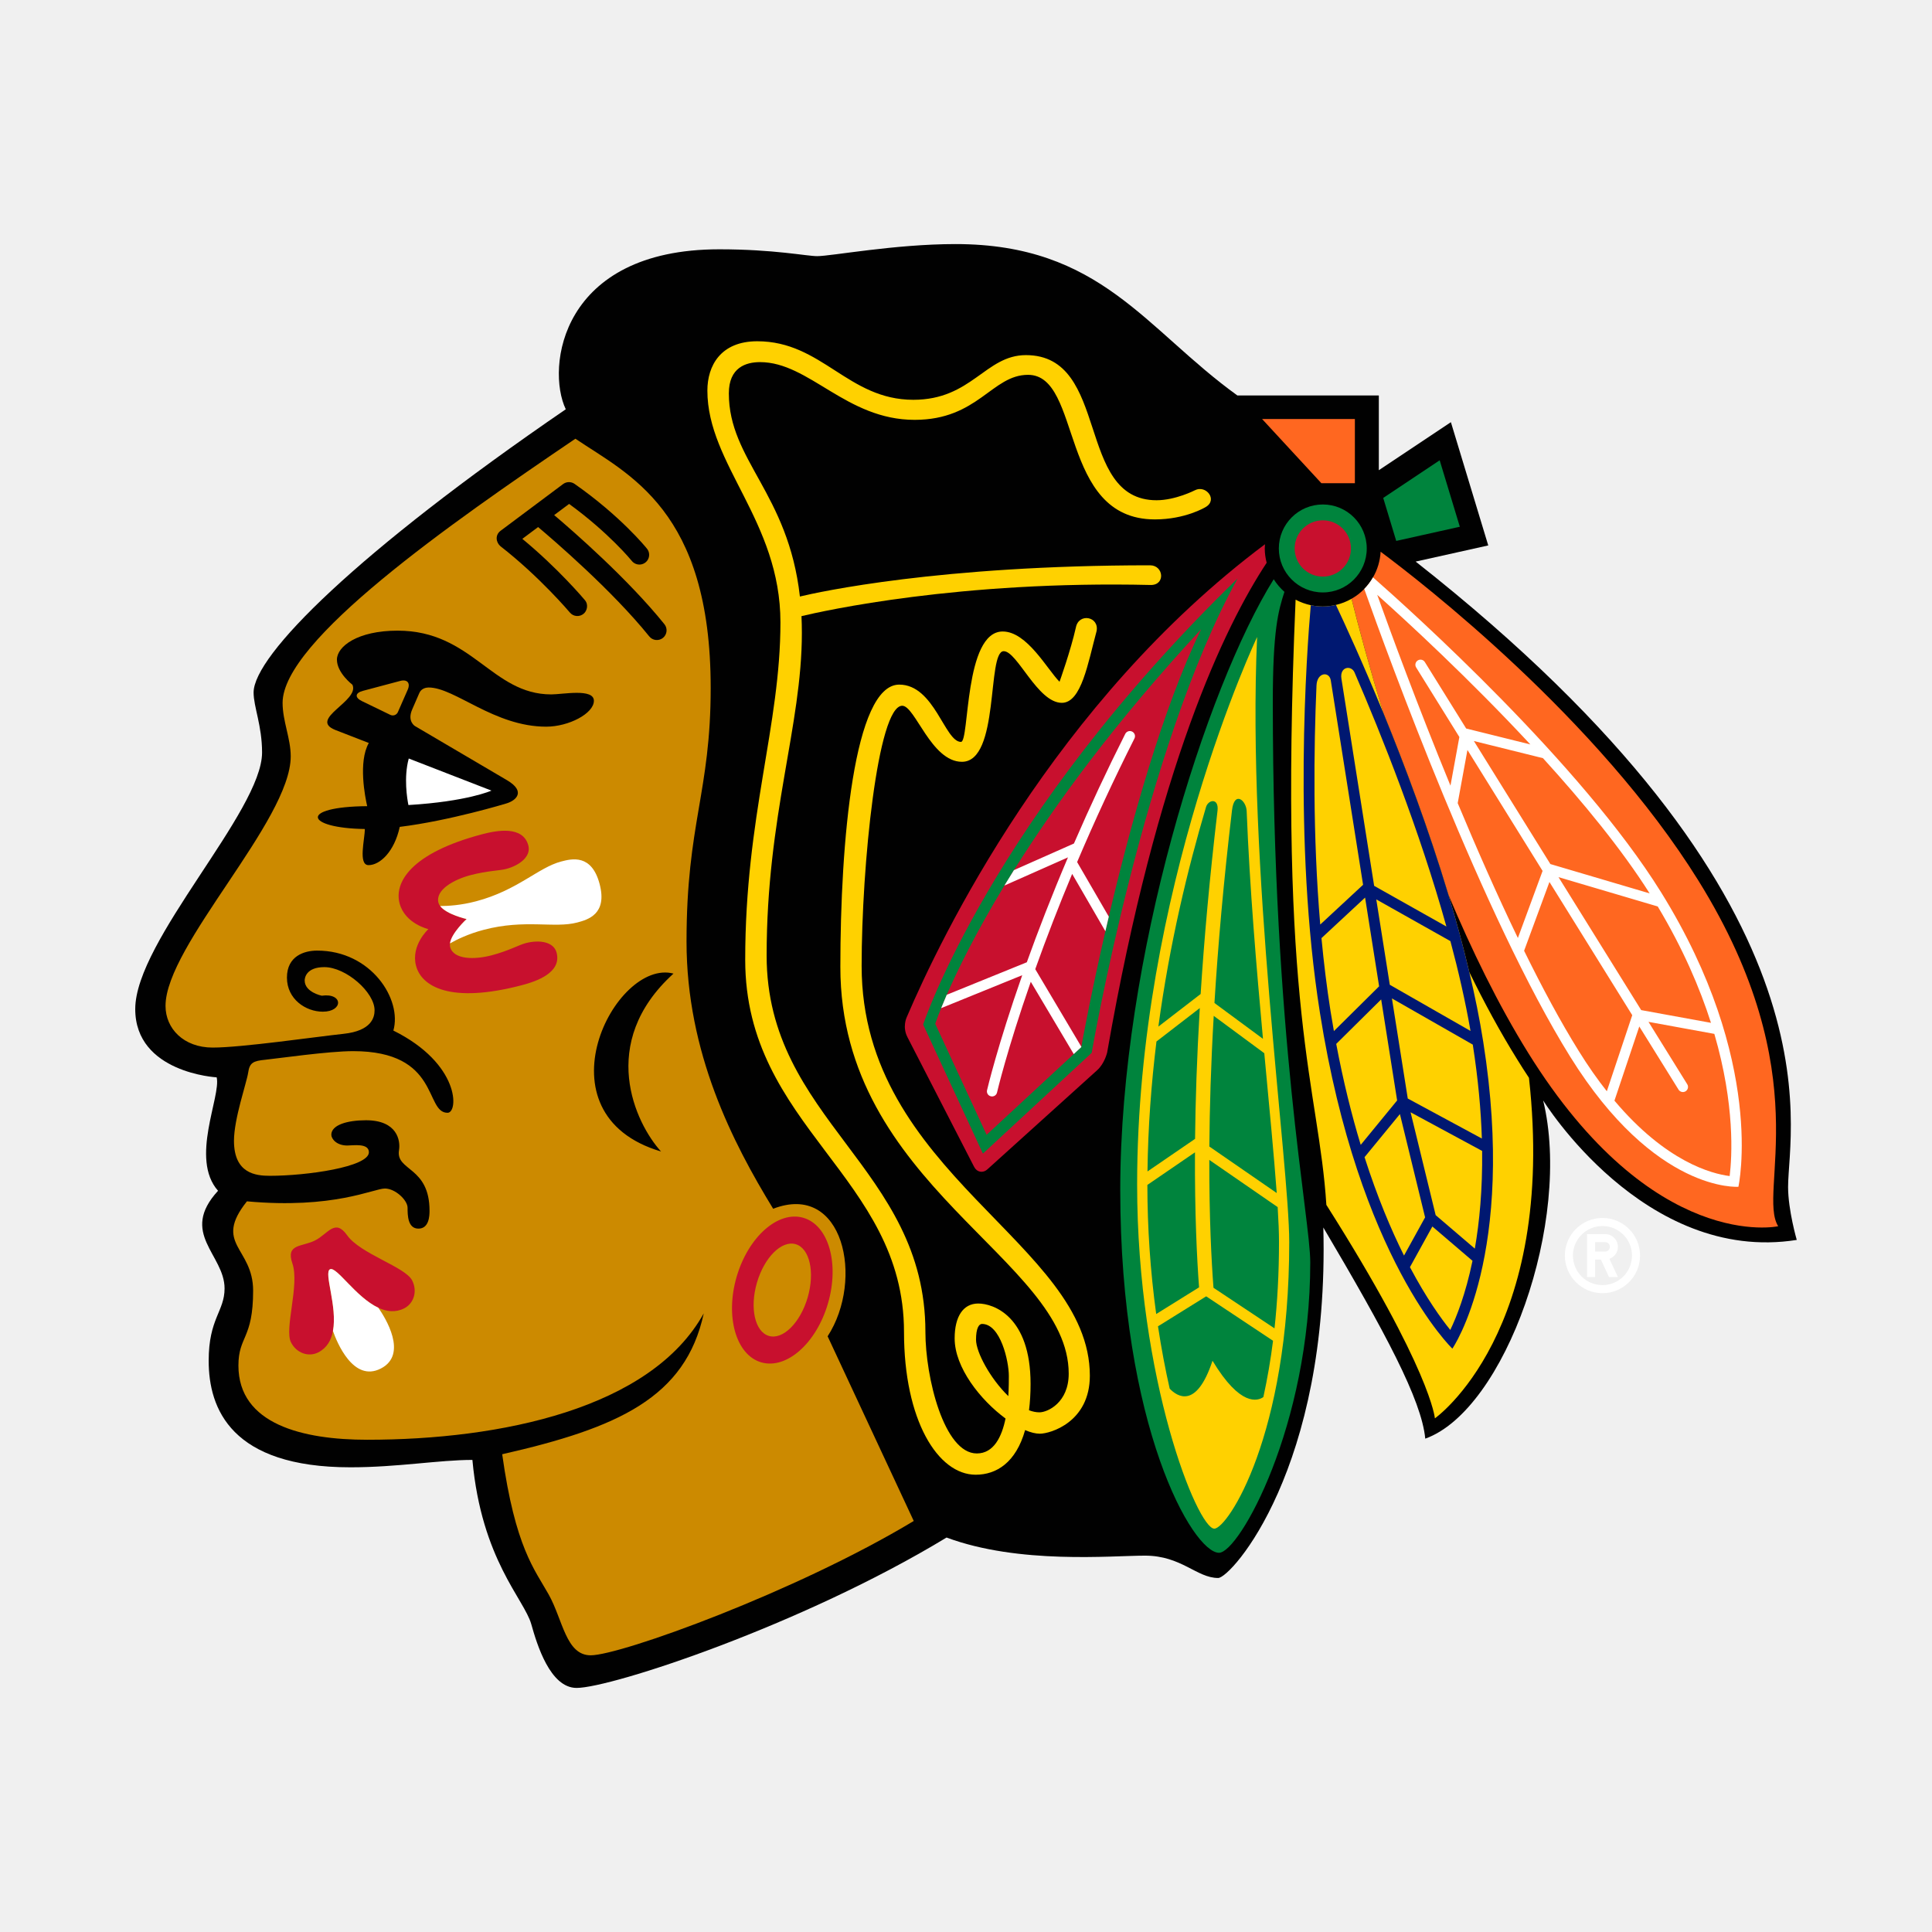
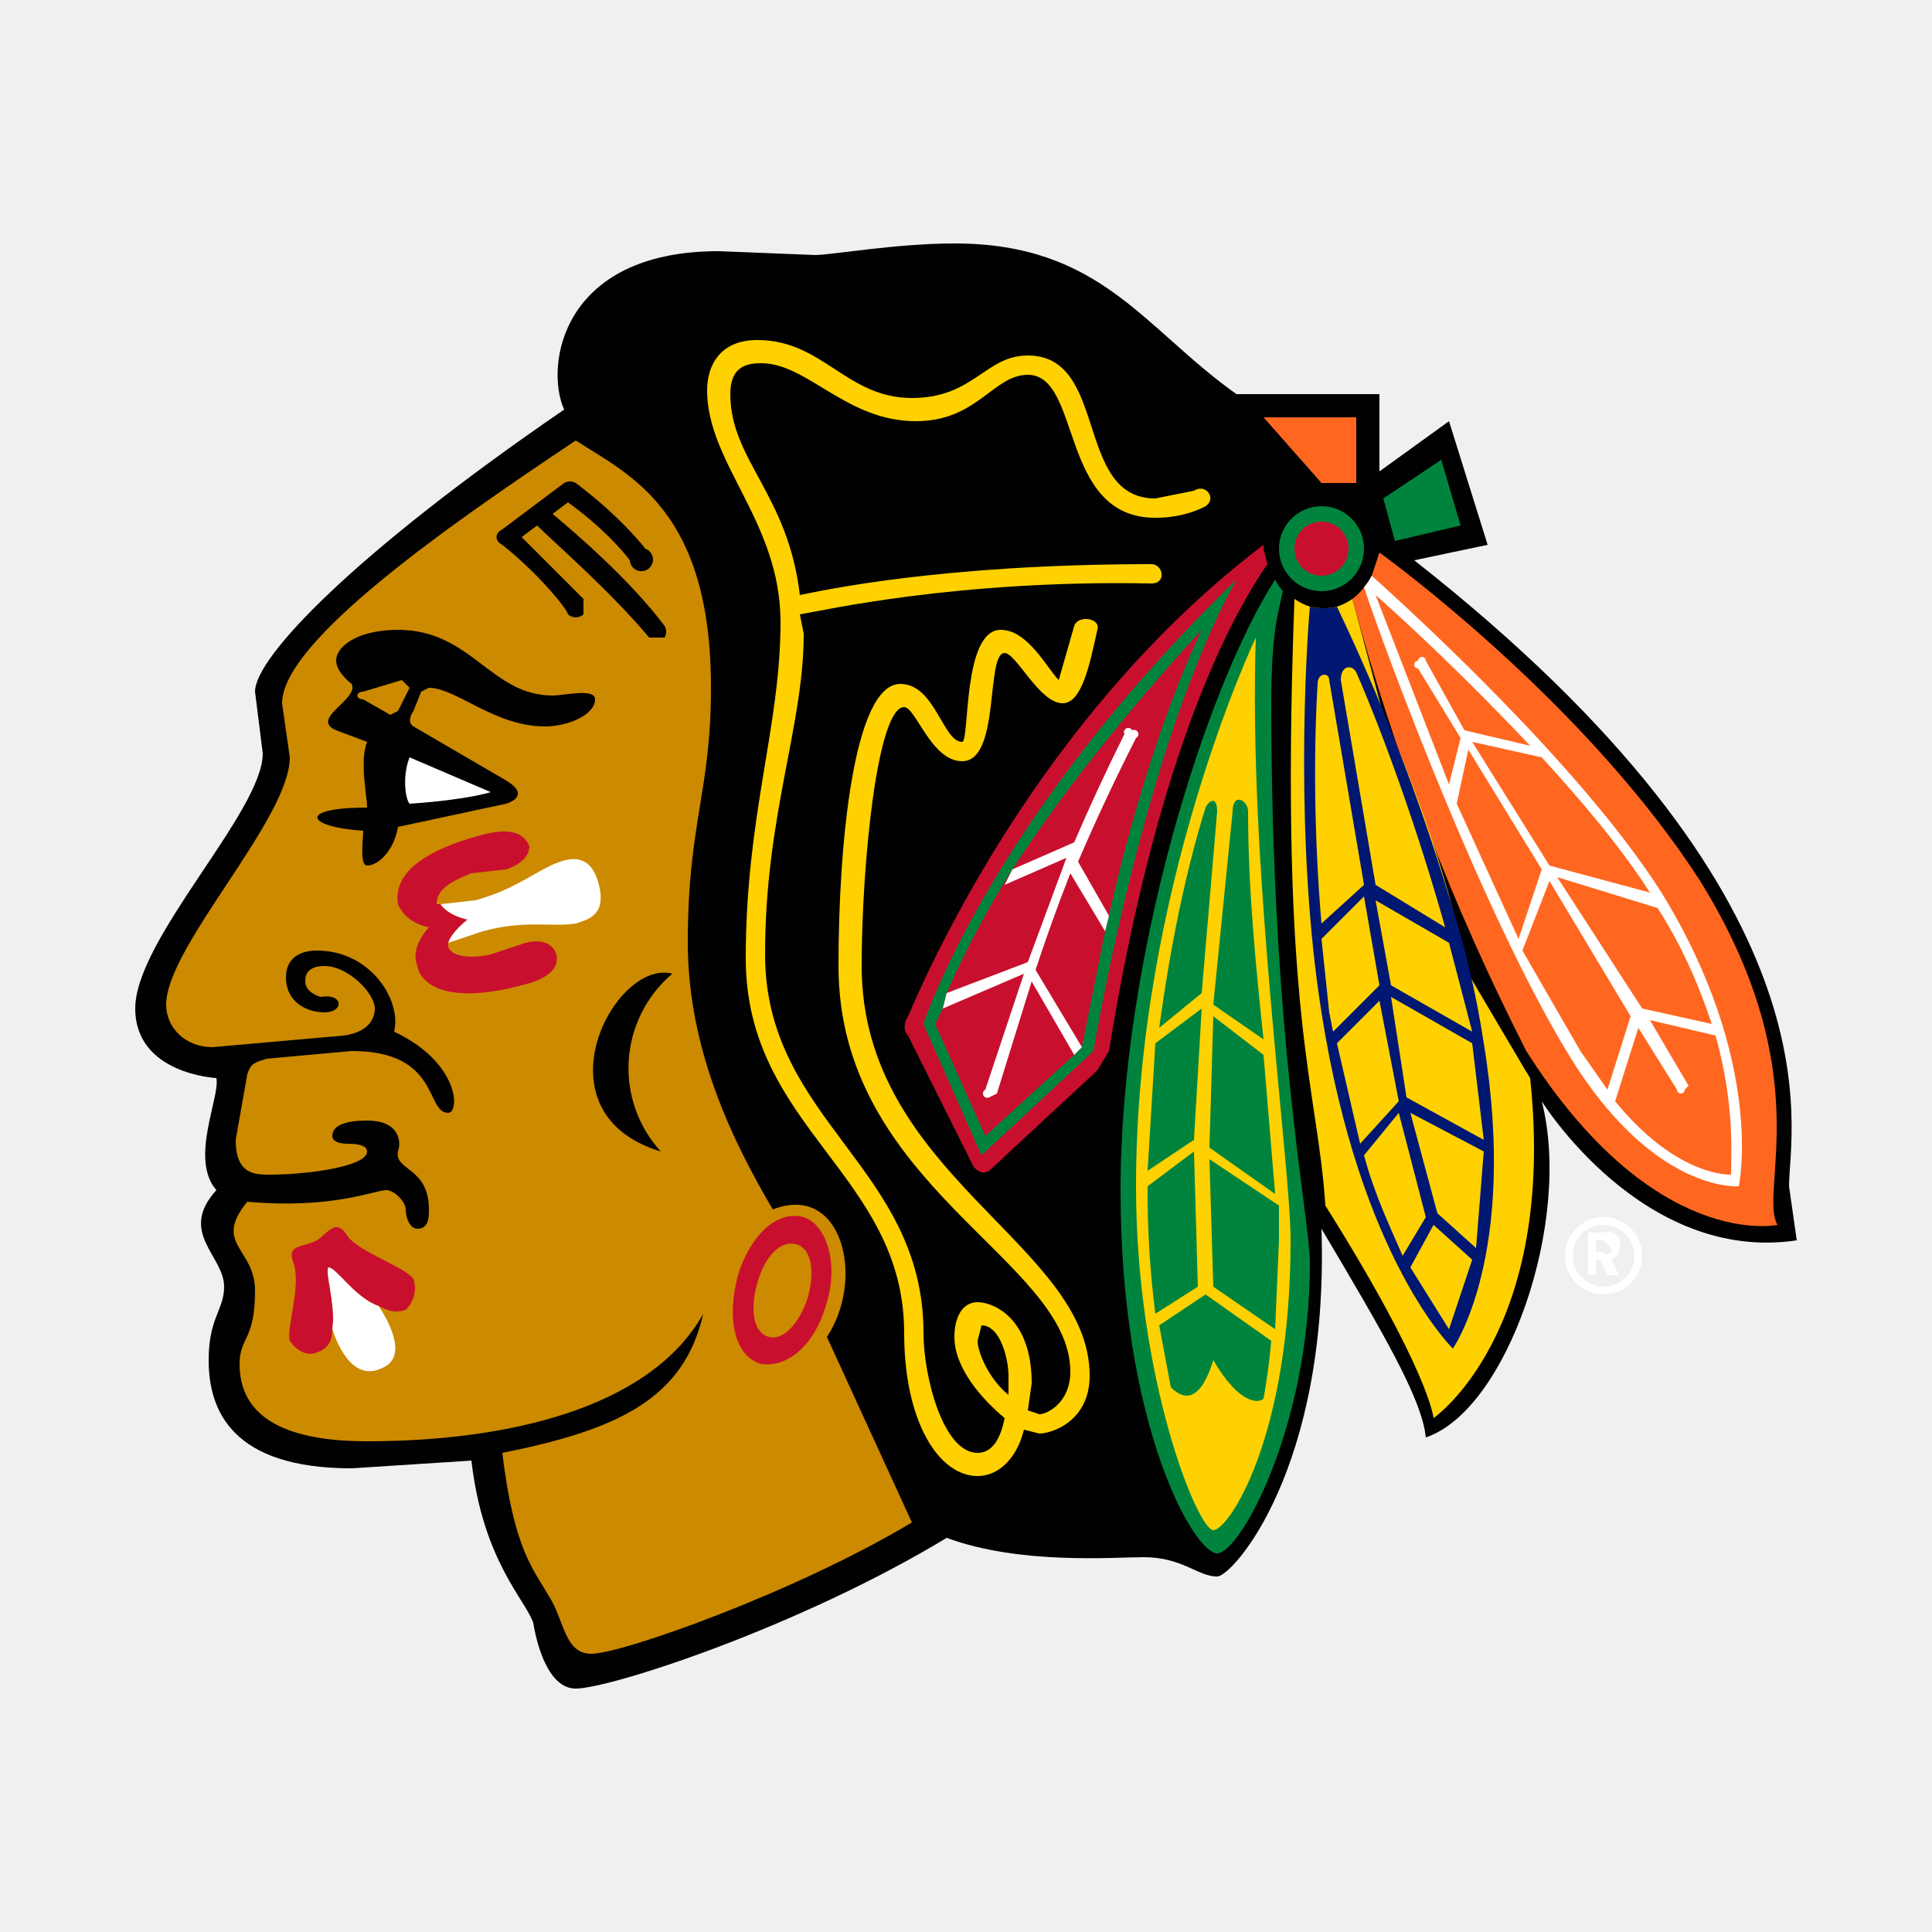
- <svg xmlns="http://www.w3.org/2000/svg" viewBox="0 0 500 500" width="500px" height="500">
-   <rect id="Rectangle" x="0" y="0" width="500" height="500" fill="none" />
-   <g id="chicago-blackhawks" transform="scale(0.6487276) translate(-94.63024, 65.36973)">
-     <path fill="#FFF" d="M733.91 420.518c-8.282 0-15.005 6.714-15.005 15.001 0 8.278 6.723 15.001 15.005 15.001 8.281 0 14.995-6.723 14.995-15 0-8.288-6.714-15.002-14.995-15.002zm0 26.784a11.772 11.772 0 0 1-11.782-11.783c0-6.51 5.264-11.774 11.782-11.774 6.51 0 11.78 5.264 11.78 11.774 0 6.512-5.27 11.783-11.78 11.783zm6.163-15.26a5.085 5.085 0 0 0-5.09-5.082h-7.228v17.123h3.213v-6.954h2.306l3.246 6.954h3.554l-3.39-7.252a5.095 5.095 0 0 0 3.39-4.789zm-5.09 1.872h-4.015v-3.747h4.015c1.033 0 1.878.839 1.878 1.876a1.878 1.878 0 0 1-1.878 1.871z" />
-     <path fill="#010101" d="M807.957 408.157c0-24.137 23.702-113.907-148.571-249.492l28.957-6.44-14.902-49.175-28.75 19.162V92.406h-56.417C551.536 65.934 533.822 32 475.813 32c-24.204 0-49.634 4.816-55.162 4.816-4.235 0-17.138-2.73-39.089-2.73-63.328 0-69.14 47.223-61.226 63.818-83.278 57.034-124.535 98.183-124.535 113.002 0 5.735 3.376 13.195 3.376 23.939 0 23.43-50.595 75.025-50.595 102.332 0 25.515 32.485 27.24 32.485 27.24 1.821 7.537-10.752 32.486.548 45.256-15.612 16.972 2.603 25.443 2.603 38.956 0 9.172-6.339 11.963-6.339 28.845 0 19.244 9.055 42.512 56.565 42.512 18.78 0 35.42-2.95 48.644-2.95 3.66 39.868 20.695 55.547 23.496 65.565 2.255 8.026 7.49 25.399 18.063 25.399 13.782 0 89.835-24.957 147.6-59.996 28.976 10.779 65.773 7.222 79.138 7.222 14.582 0 20.637 8.915 29.212 8.915 5.178 0 44.455-43.826 41.956-139.816 24.6 41.643 39.2 68.733 40.662 84.23 31.863-11.385 58.708-86.883 47.03-134.93 0 0 40.22 65.302 101.173 55.652 0 0-3.461-11.907-3.461-21.12z" />
-     <g fill="#FF6720">
-       <path d="M772.179 285.93c-40.238-64.72-110.567-119.144-126.771-131.196-.209 3.712-1.274 7.19-3.038 10.225a22.937 22.937 0 0 1-3.49 4.623 22.587 22.587 0 0 1-5.075 3.92c2.793 11.153 7.065 27.144 12.753 45.703 8.432 20.62 17.96 45.983 25.91 72.423 9.189 21.87 19.78 43.68 31.817 63.048 49.83 80.162 99.719 69.14 99.719 69.14-8.545-13.785 16.564-60.03-31.825-137.885zM635.135 101.79h-37.012l23.647 25.605h13.365z" />
-     </g>
-     <path fill="#FFD100" d="M704.586 364.609a249.643 249.643 0 0 1-4.631-7.245c-6.858-11.01-13.243-22.808-19.177-34.96-2.413-10.271-5.234-20.599-8.31-30.776-7.95-26.44-17.478-51.803-25.91-72.423-5.688-18.559-9.96-34.55-12.753-45.704a22.935 22.935 0 0 1-6.234 2.452c-1.689.392-3.425.623-5.216.623-1.651 0-3.265-.184-4.811-.51a23.56 23.56 0 0 1-6.056-2.201c-7.13 165.54 9.263 194.193 12.273 241.431 41.813 65.922 43.294 85.158 43.294 85.158s48.812-34.224 37.531-135.845z" />
-     <path fill="#001871" d="M686.343 350.233c-1.433-9.131-3.338-18.453-5.565-27.828-2.413-10.272-5.234-20.6-8.31-30.777-7.95-26.44-17.478-51.802-25.91-72.422-8.28-20.181-15.451-35.759-18.987-43.253-1.689.392-3.425.623-5.216.623-1.651 0-3.265-.184-4.811-.51-1.566 17.84-7.196 93.995 3.65 162.584 15.535 98.388 52.831 133.998 52.831 133.998s25.796-37.164 12.318-122.416zm-.547 38.598l-29.561-15.962c-.914-5.713-3.32-20.938-6.32-39.938l32.259 18.432c2.152 13.773 3.265 26.242 3.622 37.468zm-12.546-78.754c3.228 12.038 5.982 24.1 8.019 35.835l-32.202-18.421a39168.063 39168.063 0 0 1-5.394-34.061l29.577 16.647zm-38.2-107.067c10.81 25.044 25.845 62.698 36.598 101.234l-28.826-16.22c-6.376-40.455-13.054-82.655-13.054-82.655-.764-4.859 4.037-5.52 5.283-2.36zm-15.222 5.093c.206-5.314 5.11-5.749 5.694-2.06l12.886 81.558-17.091 15.86c-3.028-35.678-2.565-70.589-1.49-95.358zm5.592 129.878c-1.509-9.593-2.688-19.347-3.612-29.102l17.402-16.17 5.594 35.396-18.036 17.864a413.95 413.95 0 0 1-1.348-7.988zm2.273 13.1l17.93-17.751 6.369 40.305-14.526 17.722c-3.604-11.868-6.935-25.25-9.773-40.276zm11.3 45.182l14.11-17.195c2.34 9.601 9.735 39.888 10.046 41.209-.538.982-5.669 10.283-8.414 15.242-5.177-10.375-10.649-23.356-15.742-39.256zm34.201 68.93c-3.631-4.488-9.508-12.622-16.09-25.05l8.942-16.224 16.014 13.692c-2.771 13.395-6.413 22.488-8.866 27.581zm9.792-32.447l-15.62-13.356a35792.89 35792.89 0 0 1-10.008-41.03l28.543 15.413c.179 15.43-1.066 28.39-2.915 38.973z" />
-     <path fill="#C8102E" d="M599.273 151.755C515.24 214.621 470.02 308.383 456.335 340.477c0 0-1.82 3.773.292 7.885l26.617 51.777c1.114 2.158 3.5 2.603 5.302.969l43.784-39.54c3.02-2.723 3.991-7.113 3.991-7.113 19.951-114.176 46.936-170.016 63.622-195.315-.472-1.835-.756-3.734-.756-5.706 0-.572.058-1.129.086-1.679z" />
-     <g fill="#00843D">
-       <path d="M668.97 118.254l-22.526 15.017 5.188 17.148 25.373-5.65zM607.035 170.742a23.372 23.372 0 0 1-4.281-5.032c-26.939 43.159-61.217 151.126-61.217 243.588 0 94.55 28.94 144.787 39.4 144.787 8.064 0 36.4-50.67 36.4-115.867 0-17.782-14.942-89.27-14.942-223.469 0-28.801 2.207-36.493 4.64-44.007zM462.909 343.365l23.835 51.48 43.4-40.197S551.091 232.66 588.38 165.37c-98.382 95.507-125.471 177.995-125.471 177.995zm74.054-43.06c-.463 1.977-.915 3.92-1.36 5.826-5.829 25.395-9.252 44.158-9.592 46.083-.037.103-.037.149-.037.149l-2.99 2.773-34.76 32.204-20.495-44.278s.689-2.171 2.357-6.245c.613-1.526 1.358-3.3 2.236-5.338 4.14-9.467 11.375-24.4 22.997-43.567 1.208-2.01 2.489-4.06 3.8-6.155 16.33-26.052 40.306-59.033 74.724-96.155-15.574 31.92-28.42 78.78-36.88 114.704zM622.355 135.884c-9.698 0-17.555 7.858-17.555 17.55s7.857 17.538 17.555 17.538c9.677 0 17.517-7.846 17.517-17.538s-7.84-17.55-17.517-17.55z" />
-     </g>
-     <path fill="#FFD100" d="M596.132 188.759S548.27 289.633 548.27 407.165c0 77.837 24.101 137.3 30.79 137.3 5.263 0 29.89-37.023 29.89-114.294 0-31.268-16.912-149.867-12.818-241.412zm-20.412 67.937c.85-3.094 5.217-3.915 4.622 1.347-3.188 26.963-5.339 51.355-6.734 73.126l-16.866 13.006c4.452-32.937 11.696-62.919 18.978-87.479zm-19.742 93.424l17.29-13.341c-1.169 19.66-1.725 37.061-1.887 52.183l-18.978 12.996c.208-17.769 1.53-35.165 3.575-51.838zm-3.622 57.217l18.988-12.999c-.114 24.502.784 42.549 1.632 53.86l-17.1 10.642a381.37 381.37 0 0 1-3.52-51.503zm46.276 84.627c-2.217 1.557-9.16 3.98-20.29-14.49-6.48 19.622-14.214 14.148-17.081 11.14-1.726-7.601-3.312-15.928-4.67-24.874l19.224-11.958 26.674 17.723a252.605 252.605 0 0 1-3.857 22.459zm6.234-61.793c0 12.518-.659 23.988-1.791 34.381l-24.345-16.185c-.811-10.658-1.707-27.733-1.67-51.01l27.278 18.828c.34 5.47.528 10.183.528 13.986zm-.905-19.6l-26.881-18.553c.113-15.02.601-32.4 1.744-52.124l20.175 14.903c2 21.562 3.886 40.898 4.962 55.773zm-5.489-61.518l-19.356-14.29c1.396-22.69 3.623-48.336 6.999-76.864.934-8.019 5.706-3.94 5.857.343 1.198 30.424 3.896 62.323 6.5 90.811z" />
-     <path fill="#FFD100" d="M553.761 168.001c5.868 0 5.104-7.852-.33-7.852-84.128 0-132.29 10.682-139.693 12.456-4.652-41.244-28.347-54.368-28.347-81.049 0-10.357 6.842-12.464 12.452-12.464 19.64 0 34.363 23.03 61.652 23.03 25.363 0 30.814-17.96 45.257-17.96 21.693 0 12.148 57.678 50.613 57.678 12.159 0 20.13-4.866 20.13-4.866 5.167-2.88.225-9.07-4.199-6.75 0 0-7.725 3.972-15.28 3.972-32.495 0-18.308-57.896-52.114-57.896-16.185 0-21.582 17.822-44.917 17.822-26.062 0-36.409-23.35-62.254-23.35-14.659 0-19.903 9.823-19.903 19.671 0 29.519 29.146 51.992 29.146 92.485 0 41.155-14.054 77.407-14.054 134.602 0 66.695 63.349 86.335 63.349 148.495 0 35.162 13.487 56.922 28.598 56.922 8.311 0 16.074-4.883 19.714-17.807 2.17.935 4.169 1.442 5.868 1.442 4.207 0 19.958-4.619 19.958-23.128 0-52.99-91.042-80.42-91.042-163.463 0-39.927 6.405-103.813 16.206-103.813 5.13 0 11.544 22.36 23.806 22.36 15.188 0 9.876-44.127 16.668-44.127 5.414 0 13.508 20.601 23.185 20.601 7.837 0 10.442-15.968 13.847-28.542 1.235-5.838-7.065-7.494-8.235-1.552-2.094 9.338-6.528 21.687-6.528 21.687-4.923-4.944-12.96-20.05-22.676-20.05-15.45 0-13.196 44.045-16.638 44.045-6.49 0-10.564-22.854-24.637-22.854-18.11 0-23.486 63.018-23.486 112.65 0 87.28 91.097 116.472 91.097 162.228 0 11.511-8.357 15.433-11.695 15.433-1.358 0-2.755-.303-4.142-.83.407-3.177.622-6.677.622-10.545 0-26.976-14.837-32.034-20.882-32.034-6.038 0-9.405 5.245-9.405 13.914 0 11.629 10.262 24.571 20.3 31.967-1.491 7.26-4.68 13.932-11.452 13.932-13.111 0-20.514-30.372-20.514-48.493 0-65.557-63.34-84.59-63.34-150.114 0-55.814 14.055-91.601 14.055-128.732 0-2.312-.057-4.523-.152-6.693 8.716-2.089 63-14.24 139.392-12.428zm-69.763 301.062c0-4.567 1.17-6.274 2.388-6.274 7.366 0 10.705 14.809 10.705 20.722 0 1.586.009 4.567-.207 8.077-7.13-6.897-12.886-17.488-12.886-22.525z" />
-     <g fill="#CC8A00">
-       <path d="M424.8 467.724c14.707-22.67 6.32-61.71-21.731-50.88-16.205-26.487-34.56-62.276-34.56-106.572 0-47.182 9.639-59.575 9.639-101.233 0-71.023-32.843-85.1-53.972-99.39-50.181 34.003-116.81 80.594-116.81 105.363 0 7.34 3.244 14.154 3.244 21.36 0 25.628-49.946 75.437-49.946 99.543 0 9.034 7.217 16.628 18.818 16.628 11.603 0 41.144-4.3 52.246-5.49 11.103-1.197 12.33-6.52 12.33-9.395 0-7.199-11.414-17.206-20.035-17.206-7.187 0-7.847 4.238-7.847 5.304 0 4.724 6.809 6.094 6.809 6.094 8.583-1.198 8.64 6.376.424 6.376-6.782 0-14.309-4.981-14.309-13.593 0-8.626 6.925-10.778 12.056-10.778 21.562 0 33.966 19.493 30.4 31.898 26.74 13.28 25.976 32.806 21.628 32.806-9.264 0-2.83-24.592-37.693-24.592-9.789 0-30.221 2.942-35.04 3.433-4.802.47-6.255 1.17-6.82 5.15-.584 3.963-5.66 18.34-5.66 27.183 0 13.094 8.715 13.963 14.32 13.963 14.657 0 39.502-3.519 39.502-9.396 0-3.755-6.302-2.688-8.622-2.688-4.376 0-6.365-2.725-6.365-4.29 0-3.89 6.291-5.785 13.835-5.785 12.49 0 13.8 8.121 13.17 11.935-1.388 8.402 12.177 6.376 12.177 24.202 0 1.978-.179 7.095-4.425 7.095-4.282 0-4.339-5.34-4.339-8.332 0-3.009-4.885-7.666-9.055-7.666-4.433 0-20.468 8.28-55.028 5.112-13.62 17.108 2.47 18.344 2.47 35.643 0 19.377-5.865 18.043-5.865 29.865 0 23.474 25.748 29.606 51.395 29.606 53.191 0 113.124-12.382 134.235-50.415-7.264 33.664-34.354 45.735-80.403 56.19 5.207 37.277 12.942 45.933 18.564 55.992 5.63 10.046 6.847 24.222 16.742 24.222 11.857 0 81.808-25.232 128.875-53.587L424.8 467.724zM294.341 146.369l24.931-18.635a3.925 3.925 0 0 1 4.565-.075c18.28 12.782 28.439 25.287 28.863 25.817a3.89 3.89 0 1 1-6.065 4.871c-.085-.113-9.082-11.144-24.969-22.685-1.188.867-3.386 2.53-5.96 4.453 7.838 6.634 29.543 25.59 43.974 43.52a3.891 3.891 0 0 1-.565 5.472c-1.699 1.344-4.133 1.076-5.472-.59-14.799-18.374-38.296-38.531-44.34-43.625-2.378 1.778-4.633 3.462-6.295 4.702 14.225 11.73 24.459 23.855 24.921 24.407 1.643 1.892.795 4.47-.479 5.475a3.873 3.873 0 0 1-5.462-.471c-.122-.15-12.13-14.361-27.703-26.458-1.792-1.518-2.256-4.461.056-6.178zm-52.68 133.393c-4.264 0-1.452-10.504-1.49-14.413-23.808-.344-26.458-8.885.942-9.115-.81-3.543-3.65-17.625.643-25.204l-13.375-5.197c-10.886-4.36 9.847-11.541 6.847-18.036 0 0-6.187-4.707-6.187-10.007 0-5.297 8.262-11.575 24.211-11.575 29.76 0 37.543 25.436 61.284 25.436 4.612 0 17.016-2.51 17.016 2.547 0 5.055-10.008 10.327-19.024 10.327-20.762 0-36.439-15.628-46.89-15.628-.971 0-2.96.33-3.754 2.267l-2.81 6.471c-2.086 4.754 1.095 6.64 1.095 6.64l36.71 21.596c7.697 4.531 3.622 8.155-.284 9.296 0 0-22.523 6.872-42.492 9.334-2.17 9.984-7.944 15.26-12.442 15.26zm116.68 114.237c-50.38-14.903-18.357-77.181 4.969-70.972-30.531 27.694-15.13 59.842-4.97 70.972z" />
-       <path d="M254.271 206.279l-14.874 3.957c-3.132.829-3.301 2.674-.396 4.084l11.32 5.485c1.17.576 2.546.06 3.054-1.132l3.906-8.9c1.17-2.68-.197-4.249-3.01-3.494z" />
-     </g>
-     <g fill="#C8102E">
-       <path d="M415.105 420.447c-10.055-2.933-21.959 7.602-26.61 23.535-4.63 15.919-.236 31.212 9.82 34.134 10.073 2.925 21.997-7.601 26.627-23.533 4.632-15.933.237-31.204-9.837-34.136zm1.736 31.777c-2.944 10.103-9.867 16.99-15.452 15.356-5.593-1.612-7.733-11.141-4.791-21.249 2.943-10.105 9.867-16.98 15.441-15.358 5.594 1.624 7.743 11.149 4.802 21.251zM233.135 427.447c-4.868-6.87-7.557-.653-12.773 2.017-5.205 2.678-11.82 1.227-9.091 9.186 2.95 8.576-3.301 26.129-.548 31.505 2.17 4.263 6.98 5.98 10.884 3.983 3.5-1.804 5.171-4.906 5.848-8.52 1.858-9.79-3.755-23.316-1.187-24.627 2.584-1.321 10.27 11.138 19.298 15.348 3.321 1.547 6.83 2.007 10.328.226 3.905-2.002 5.33-6.906 3.142-11.159-2.755-5.376-20.657-10.568-25.901-17.959zM304.311 310.887c-2.67.71-6.81 3.073-13.545 4.845-6.716 1.773-15.205 1.821-16.563-3.32-.115-.446-.115-.928-.057-1.428.539-4.147 6.63-9.712 6.63-9.712s-8.046-1.835-10.553-5.196c-.302-.391-.547-.816-.67-1.27-1.359-5.126 6.065-9.281 12.781-11.053 6.734-1.77 11.516-1.76 14.167-2.457 5.452-1.436 10.055-5.014 8.904-9.368-2.113-7.999-12.581-6.031-18.374-4.505-28.77 7.584-35.146 19.394-33.003 27.563 2.16 8.172 11.497 10.3 11.497 10.3s-7.073 6.456-4.924 14.63c2.151 8.166 13.527 15.298 42.297 7.716 5.79-1.529 15.883-4.98 13.77-12.983-1.15-4.349-6.906-5.2-12.357-3.762zM622.355 142.204c-6.206 0-11.244 5.018-11.244 11.23 0 6.206 5.037 11.224 11.244 11.224 6.189 0 11.214-5.018 11.214-11.224 0-6.212-5.025-11.23-11.214-11.23z" />
-     </g>
-     <g fill="#FFF">
-       <path d="M257.697 237.227c-2.076 7.537-.613 16.246-.133 18.562 23.525-1.41 33.126-5.758 33.126-5.758l-32.993-12.804zM226.268 440.99c-2.568 1.312 3.045 14.837 1.187 24.629 1.567 4.423 8.093 20.608 19.092 14.97 11.017-5.641 1.717-20.393-.981-24.25-9.027-4.21-16.714-16.669-19.298-15.348zM318.47 278.324c-9.093 2.39-17.384 11.498-33.91 15.86-6.037 1.595-11.177 1.892-14.336 1.892 2.506 3.361 10.553 5.196 10.553 5.196s-6.092 5.565-6.63 9.712c2.753-1.563 7.377-3.825 13.44-5.415 16.497-4.359 28.194-.51 37.307-2.918 4.243-1.128 12.13-3.308 8.941-15.376-3.188-12.064-11.111-10.078-15.366-8.951zM546.292 226.491a2.053 2.053 0 0 0-2.756.902 833.783 833.783 0 0 0-20.478 43.742l-23.94 10.622a404.93 404.93 0 0 0-3.8 6.155l25.364-11.248c-6.593 15.498-12.026 29.594-16.42 41.846l-31.94 12.97a238.753 238.753 0 0 0-2.236 5.337l32.344-13.147c-9.914 28.277-13.959 45.557-14.036 45.88a2.018 2.018 0 0 0 1.53 2.432c1.094.262 2.206-.414 2.451-1.508.076-.321 3.962-16.921 13.47-44.18l17.14 28.842 2.989-2.773s0-.046.037-.149l-18.383-30.958a763.572 763.572 0 0 1 14.724-38l13.251 22.875c.445-1.906.897-3.849 1.36-5.825l-12.631-21.77a835.032 835.032 0 0 1 22.864-49.294 2.04 2.04 0 0 0-.904-2.75zM757.266 290.553c-31.823-51.21-99.483-112.053-114.896-125.594a22.934 22.934 0 0 1-3.49 4.623c9.753 27.519 47.426 130.733 82.118 186.554 33.94 54.593 67.14 51.936 67.14 51.936s11.141-49.937-30.872-117.52zm19.932 52.124l-27.844-5.084-32.977-53.039 39.579 11.695c10.073 16.823 16.79 32.475 21.242 46.428zm-24.469-51.644l-39.597-11.7-30.524-49.087 27.561 6.839c15.971 17.54 31.402 36.329 42.56 53.948zM644.05 171.926c12.044 10.777 36.729 33.5 61.085 59.687l-25.601-6.355-16.488-26.512a2.031 2.031 0 0 0-2.81-.65 2.033 2.033 0 0 0-.65 2.816l17.233 27.74-3.548 19.401c-13.185-32.073-23.825-61.077-29.22-76.127zm32.108 83.1l3.886-21.21 29.976 48.252-9.857 26.76c-8.404-17.42-16.553-35.962-24.005-53.802zm48.332 98.951c-7.264-11.657-14.638-25.383-21.846-40.054l10.112-27.44 33.033 53.138-10.14 30.344c-3.69-4.66-7.423-9.962-11.159-15.988zm60.16 49.821c-7.15-.897-25.374-5.65-45.963-30.079l9.912-29.59 15.658 25.193a2.047 2.047 0 0 0 2.811.66c.961-.603 1.264-1.868.652-2.821l-15.452-24.88 26.27 4.798c8.281 28.411 7.054 49.03 6.112 56.72z" />
-     </g>
+ <svg xmlns="http://www.w3.org/2000/svg" width="500" height="500">
+   <path fill="none" d="M0 0h500v500H0z" />
+   <path fill="#FFF" d="M415 315a10 10 0 1 0 0 20 10 10 0 0 0 0-20zm0 18a8 8 0 0 1-8-8 8 8 0 1 1 8 8zm4-10a3 3 0 0 0-4-4h-4v11h2v-4h1l2 4h3l-2-4a3 3 0 0 0 2-3zm-4 1h-2v-3h2l2 2a1 1 0 0 1-2 1z" />
+   <path fill="#010101" d="M463 307c0-15 15-74-97-162l19-4-10-32-18 13v-20h-37c-24-17-35-39-73-39-15 0-32 3-36 3l-25-1c-41 0-45 30-40 41-54 37-80 64-80 73l2 16c0 15-33 48-33 66 0 17 21 18 21 18 1 5-7 21 0 29-10 11 2 17 2 25 0 6-4 8-4 19 0 13 6 28 37 28l31-2c3 26 14 36 16 42 1 6 4 17 11 17 9 0 58-16 96-39 19 7 43 5 51 5 10 0 14 5 19 5 4 0 29-28 27-90 16 27 26 44 27 54 21-7 38-56 30-87 0 0 26 42 66 36l-2-14z" />
+   <path fill="#FF6720" d="M440 228c-27-42-72-77-83-85l-2 6a15 15 0 0 1-2 3 15 15 0 0 1-3 3 601 601 0 0 0 45 117c33 52 65 45 65 45-5-9 11-39-20-89zm-89-120h-24l15 17h9z" />
+   <path fill="#FFD100" d="M396 279a162 162 0 0 1-3-5l-13-22a331 331 0 0 0-22-67l-8-30a15 15 0 0 1-4 2 15 15 0 0 1-7 0 15 15 0 0 1-4-2c-4 108 6 126 8 157 27 43 28 55 28 55s32-22 25-88z" />
+   <path fill="#001871" d="M384 270a238 238 0 0 0-9-38 529 529 0 0 0-29-75 15 15 0 0 1-7 0c-1 11-4 61 3 105 10 64 34 87 34 87s17-24 8-79zm0 25-20-11-4-26 21 12 3 25zm-9-51 6 23-21-12a25409 25409 0 0 1-4-22l19 11zm-24-70c7 16 16 41 23 66l-18-11-9-53c0-4 3-4 4-2zm-10 3c0-3 3-3 3-1l9 53-11 10c-2-23-2-46-1-62zm3 85-2-19 11-11 4 23-12 12a269 269 0 0 1-1-5zm2 8 11-11 5 26-10 11-6-26zm7 29 9-11 7 27-6 10c-3-7-7-15-10-26zm22 45-10-16 6-11 10 9-6 18zm7-21-10-9a23220 23220 0 0 1-7-26l19 10-2 25z" />
+   <path fill="#C8102E" d="M327 141c-54 41-83 101-92 122 0 0-2 3 0 5l17 34c1 1 2 2 4 1l28-26 3-5c12-74 30-110 41-126l-1-4v-1z" />
+   <path fill="#00843D" d="m373 119-15 10 3 11 17-4zm-41 34a15 15 0 0 1-2-3c-18 28-40 98-40 158 0 61 19 94 25 94s24-33 24-75c0-12-10-58-10-145 0-19 2-24 3-29zm-93 112 15 34 29-27s13-79 37-122c-64 62-81 115-81 115zm48-28-1 4-6 30-2 2-23 21-13-29 2-4 1-4a243 243 0 0 1 17-32c11-17 27-38 49-62-10 21-19 51-24 74zm55-106a11 11 0 1 0 0 22 11 11 0 0 0 0-22z" />
+   <path fill="#FFD100" d="M325 165s-31 65-31 142c0 50 16 89 20 89s20-24 20-75c0-20-11-97-9-156zm-13 44c1-2 3-3 3 1l-4 47-11 9c3-22 7-41 12-57zm-13 61 12-9-2 34-12 8 2-33zm-2 37 12-9 1 35-11 7a247 247 0 0 1-2-33zm30 55c-1 1-6 2-13-10-4 13-9 9-11 7l-3-16 12-8 17 12a164 164 0 0 1-2 15zm4-41-1 23-16-11-1-33 18 12v9zm-1-12-17-12 1-34 13 10 3 36zm-3-40-13-9 5-50c0-5 4-3 4 0 0 20 2 40 4 59z" />
+   <path fill="#FFD100" d="M298 151c4 0 3-5 0-5-55 0-86 7-91 8-3-26-18-35-18-52 0-7 4-8 8-8 12 0 22 15 40 15 16 0 20-12 29-12 14 0 8 37 33 37 8 0 13-3 13-3 3-2 0-6-3-4l-10 2c-21 0-12-37-33-37-11 0-14 11-30 11-17 0-23-15-40-15-10 0-13 7-13 13 0 19 19 34 19 60 0 27-9 50-9 87 0 44 41 56 41 97 0 23 9 37 19 37 5 0 10-4 12-12l4 1c3 0 13-3 13-15 0-34-59-52-59-106 0-26 4-67 11-67 3 0 7 14 15 14 10 0 6-28 11-28 3 0 9 13 15 13 5 0 7-10 9-19 1-3-5-4-6-1l-4 14c-3-3-8-13-15-13-10 0-8 29-10 29-5 0-7-15-16-15-12 0-16 41-16 73 0 57 60 76 60 105 0 8-6 11-8 11l-3-1 1-7c0-17-10-21-14-21s-6 4-6 9c0 8 7 16 13 21-1 5-3 9-7 9-9 0-14-20-14-31 0-43-41-55-41-98 0-36 10-59 10-83l-1-5c6-1 41-9 91-8zm-45 196 1-4c5 0 7 9 7 13v5c-5-4-8-11-8-14z" />
+   <g fill="#CC8A00">
+     <path d="M214 346c10-15 4-40-14-33-10-17-22-41-22-69 0-31 6-39 6-66 0-46-21-55-35-64-33 22-76 52-76 68l2 14c0 16-32 49-32 64 0 6 5 11 12 11l34-3c7-1 8-5 8-7 0-4-7-11-13-11-5 0-5 3-5 4 0 3 4 4 4 4 6-1 6 4 1 4s-10-3-10-9 5-7 8-7c14 0 22 13 20 21 17 8 17 21 14 21-6 0-2-16-25-16l-22 2c-3 1-4 1-5 4l-3 17c0 9 5 9 9 9 9 0 25-2 25-6 0-2-4-2-5-2-3 0-4-1-4-2 0-3 4-4 9-4 8 0 9 5 8 8-1 5 8 4 8 15 0 2 0 5-3 5-2 0-3-3-3-5s-3-5-5-5c-3 0-14 5-36 3-9 11 2 12 2 23 0 13-4 12-4 19 0 16 16 20 33 20 35 0 73-8 87-33-5 22-22 30-52 36 3 25 8 30 12 37 4 6 4 15 11 15 8 0 53-16 83-34l-22-48zm-84-209 16-12a3 3 0 0 1 3 0c12 9 18 17 18 17a3 3 0 1 1-4 3s-5-7-16-15l-4 3c6 5 20 17 29 29a3 3 0 0 1 0 3h-4c-10-12-25-25-29-29l-4 3 16 16v4a3 3 0 0 1-4 0c0-1-7-10-17-18-2-1-2-3 0-4zm-35 87c-2 0-1-7-1-9-15-1-17-6 1-6 0-3-2-12 0-17l-8-3c-7-3 6-8 4-12 0 0-4-3-4-6 0-4 6-8 16-8 19 0 24 17 40 17 3 0 11-2 11 1 0 4-7 7-13 7-13 0-23-10-30-10l-2 1-2 5c-2 3 0 4 0 4l24 14c5 3 3 5 0 6l-28 6c-1 6-5 10-8 10zm76 74c-33-10-12-50 3-46a32 32 0 0 0-3 46z" />
+     <path d="m104 176-10 3c-2 0-2 2 0 2l7 4 2-1 3-6-2-2z" />
  </g>
+   <path fill="#C8102E" d="M208 315c-7-2-14 5-17 15-3 11-1 21 6 23 7 1 14-5 17-16 3-10 0-20-6-22zm1 21c-2 6-6 11-10 10s-5-7-3-14 6-11 10-10 5 7 3 14zM90 320c-3-5-5-1-8 1-4 2-8 1-6 6 2 6-2 17-1 20 2 3 5 4 7 3 3-1 4-3 4-6 1-6-2-15-1-16 2 0 7 8 13 10 2 1 4 2 7 1 2-2 3-5 2-8-2-3-14-7-17-11zm46-76-9 3c-4 1-10 1-11-2v-1c1-3 5-6 5-6s-5-1-7-4h-1c0-4 4-6 9-8l9-1c3-1 6-3 6-6-2-5-8-4-12-3-19 5-23 12-22 18 2 5 8 6 8 6s-5 5-3 10c1 5 8 10 27 5 4-1 10-3 9-8-1-3-4-4-8-3zm206-109a7 7 0 1 0 0 14 7 7 0 0 0 0-14z" />
+   <path fill="#FFF" d="M106 196c-2 5-1 11 0 12 15-1 21-3 21-3l-21-9zM85 328c-1 1 2 10 1 16 1 3 5 14 13 10 7-3 1-13-1-16-6-2-11-10-13-10zm60-105c-6 2-11 7-22 10l-9 1c2 3 7 4 7 4s-4 3-5 6l9-3c11-3 18-1 24-2 3-1 8-2 6-10s-7-7-10-6zm148-34a1 1 0 0 0-2 1 541 541 0 0 0-13 28l-16 7a263 263 0 0 0-2 4l16-7-10 27-21 8a155 155 0 0 0-1 4l21-9-10 30a1 1 0 0 0 1 2l2-1 9-29 11 19 2-2-12-20a495 495 0 0 1 9-25l9 15 1-4-8-14a542 542 0 0 1 15-32 1 1 0 0 0-1-2zm137 42c-21-33-65-73-75-82a15 15 0 0 1-2 3c6 18 31 85 53 121s44 34 44 34 7-32-20-76zm13 34-18-4-22-34 26 8c7 11 11 21 14 30zm-16-34-26-7-20-32 18 4c11 12 21 24 28 35zm-71-77c8 7 24 22 40 39l-17-4-10-18a1 1 0 0 0-2 0 1 1 0 0 0 0 2l11 18-3 12-19-49zm21 54 3-14 19 31-6 18-16-35zm32 64-15-26 7-18 21 35-6 19-7-10zm39 32c-5 0-17-3-30-19l6-19 10 16a1 1 0 0 0 2 0l1-1-10-17 17 4c5 18 4 31 4 36z" />
</svg>
